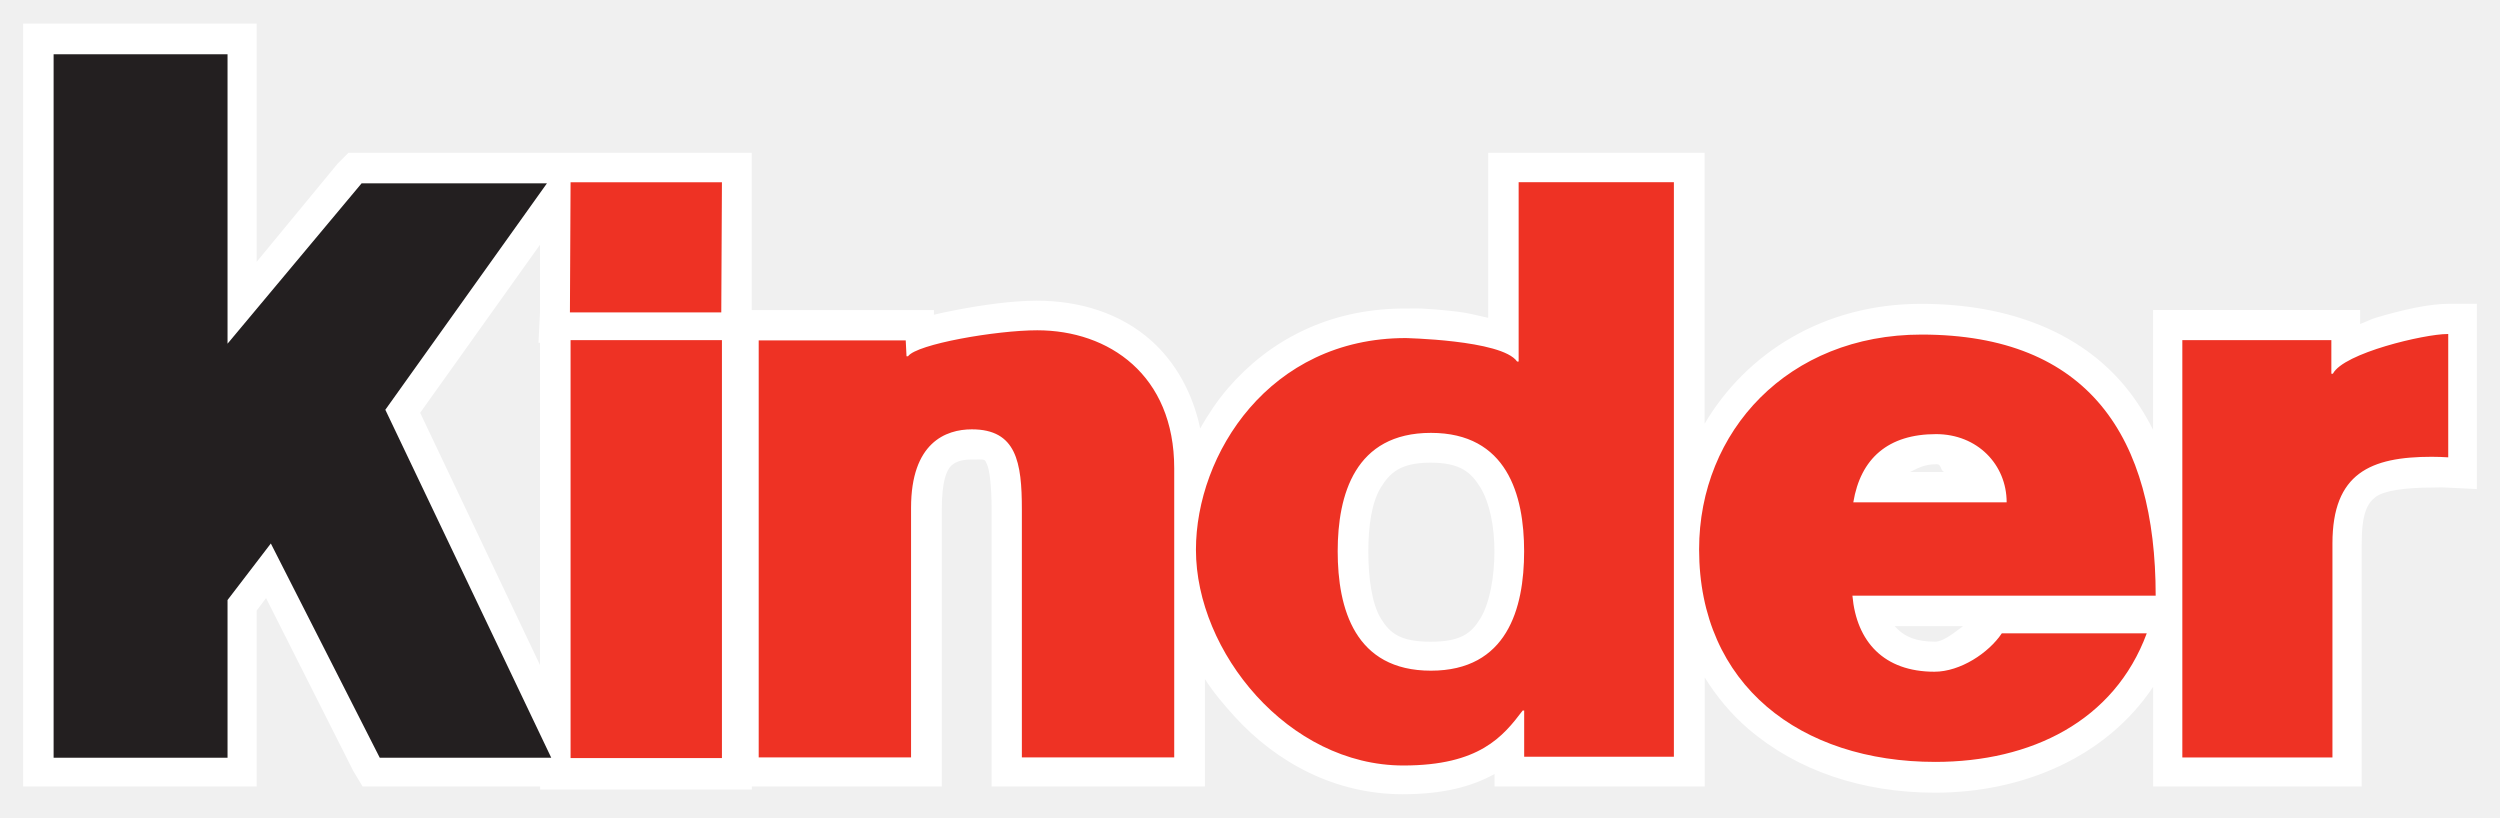
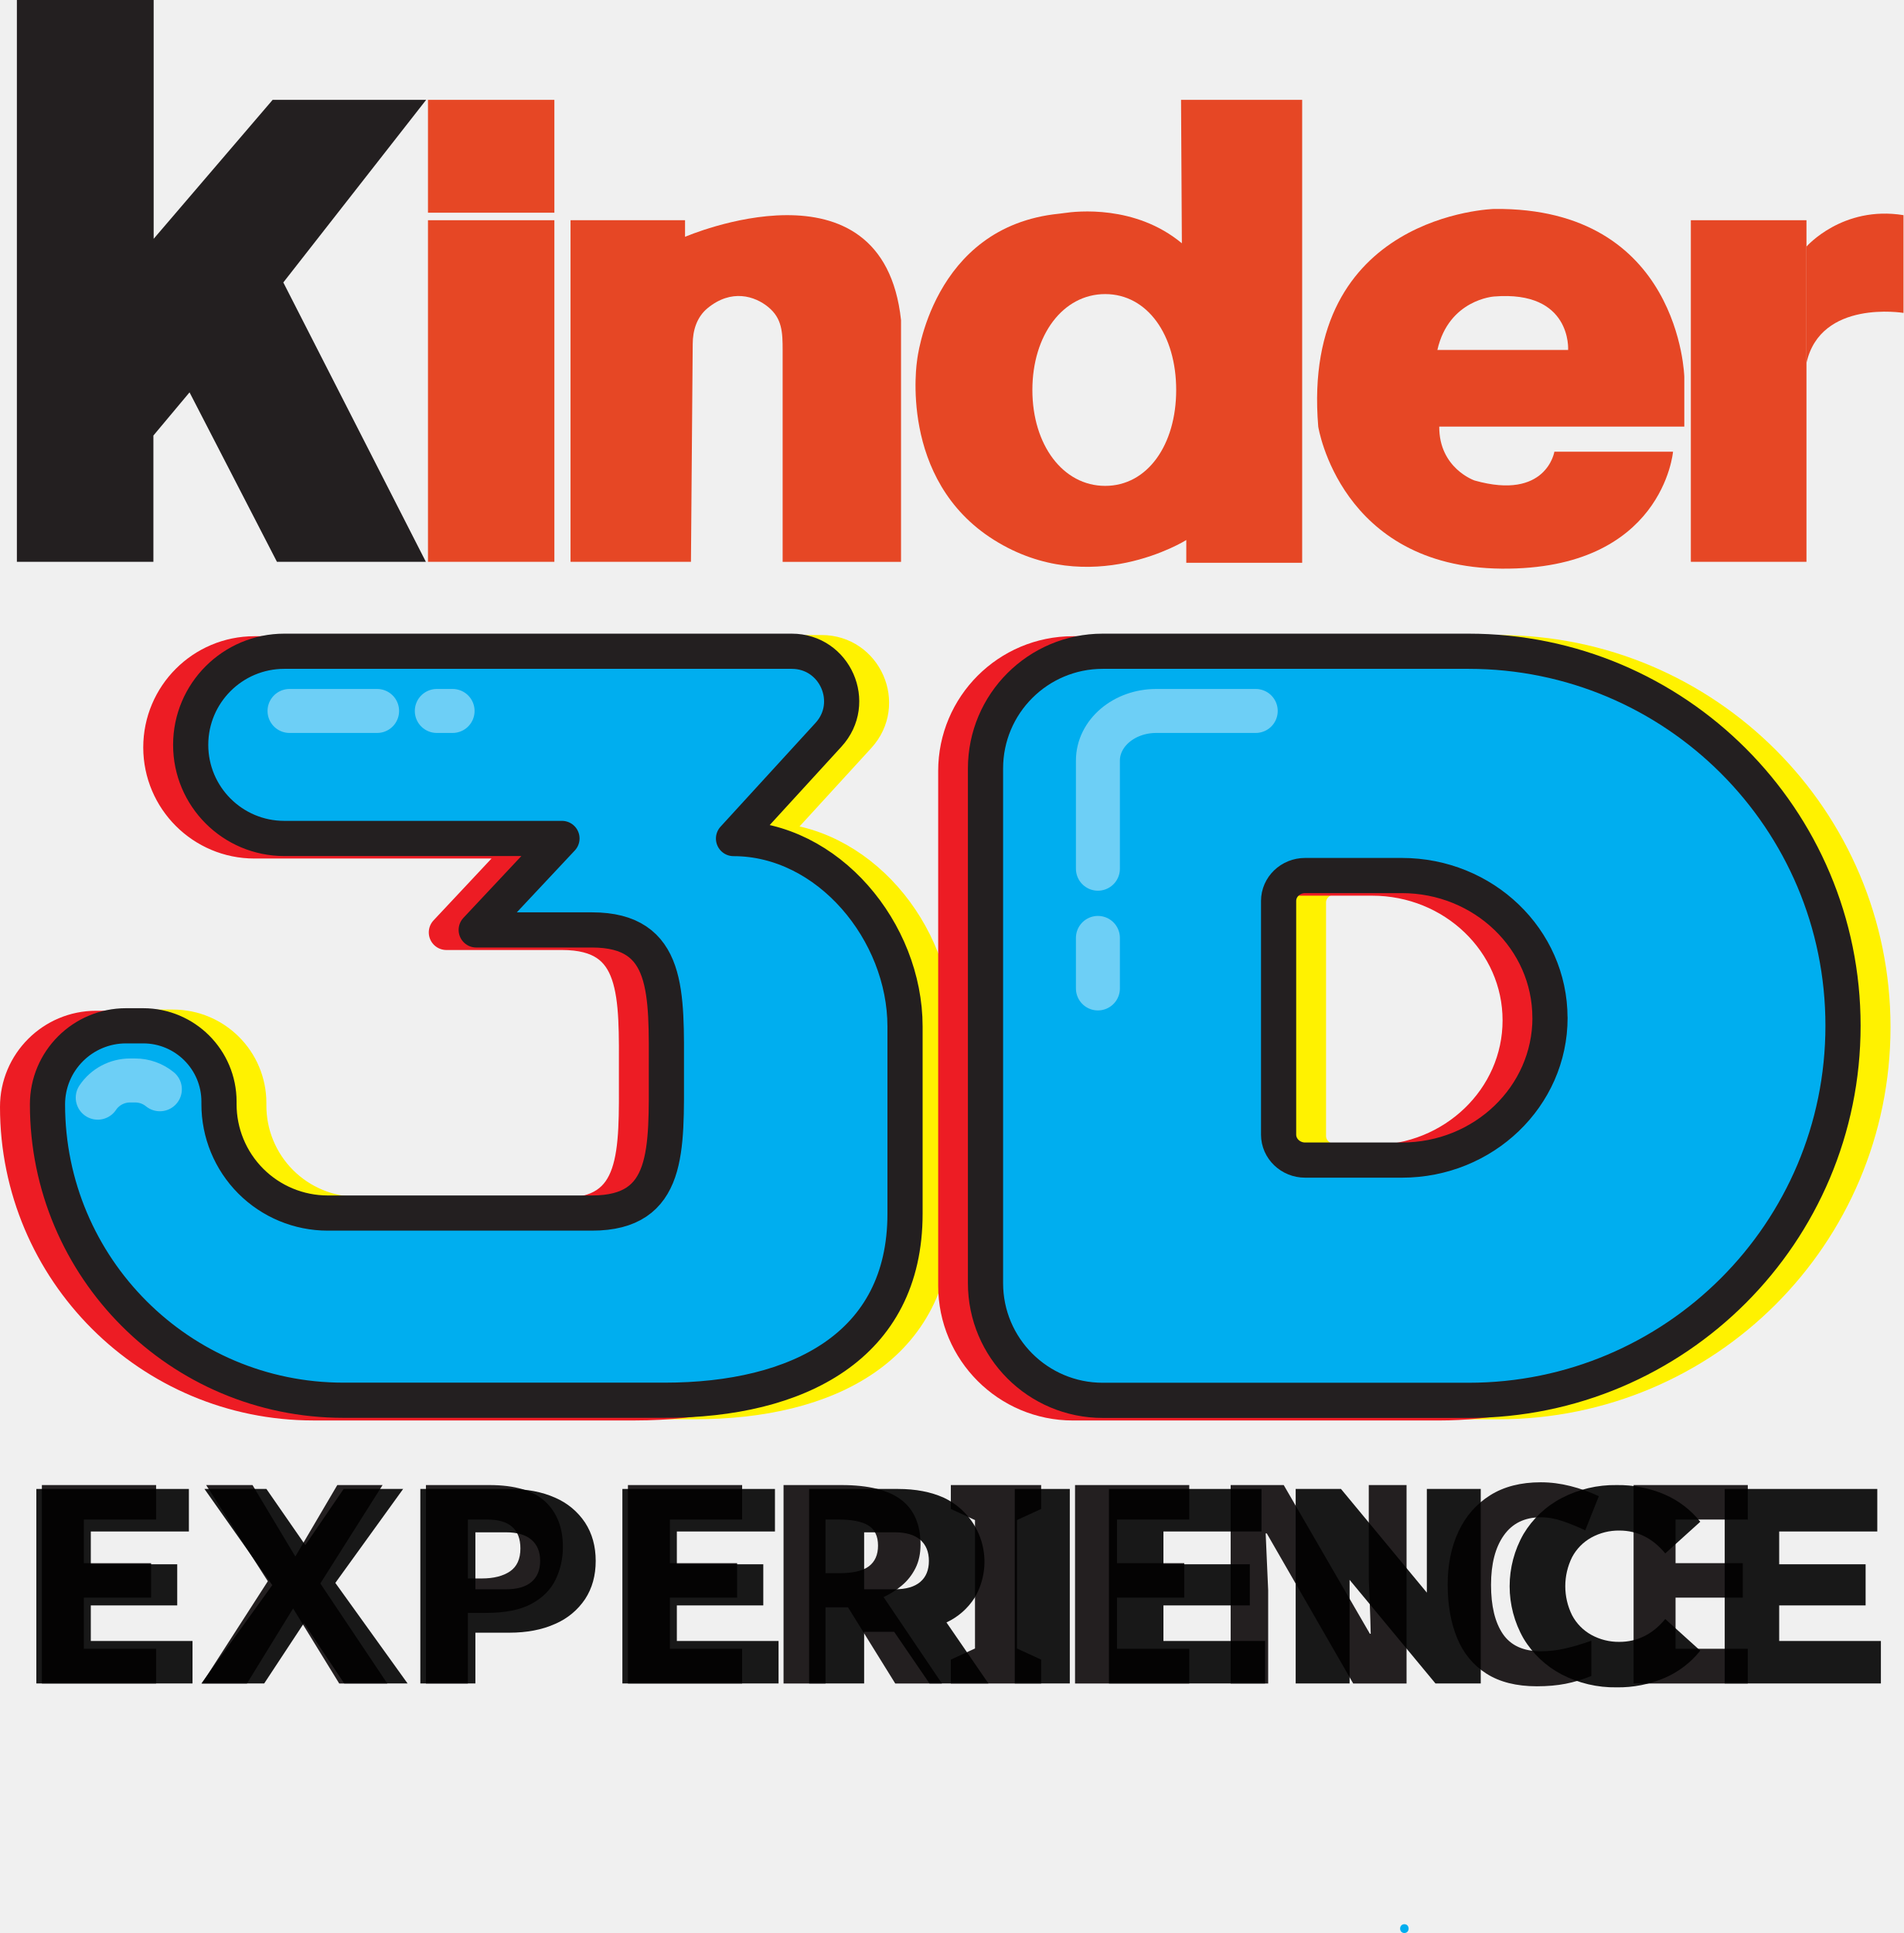
- <svg xmlns="http://www.w3.org/2000/svg" version="1.1" width="1024" height="335" viewBox="-0.464 -0.464 50.178 16.397" id="svg30351">
-   <defs id="defs30353" />
-   <path d="m 5e-5,0 0,0.625 0,14.125 0,0.562 0.625,0 3.469,0 0.594,0 0,-0.562 0,-2.969 0.188,-0.25 1.75,3.469 0.188,0.312 0.344,0 3.219,0 0,0.062 0.594,0 3.062,0 0.594,0 0,-0.062 0.125,0 3.062,0 0.625,0 0,-0.562 0,-5 c 0,-0.547 0.09,-0.781 0.188,-0.875 0.098,-0.094 0.246,-0.125 0.406,-0.125 0.3,0 0.259,-0.016 0.312,0.094 0.054,0.11 0.094,0.457 0.094,0.906 l 0,5 0,0.562 0.594,0 3.062,0 0.625,0 0,-0.562 0,-1.594 c 0.168,0.264 0.383,0.518 0.594,0.75 0.845,0.929 2.021,1.562 3.375,1.562 0.807,0 1.386,-0.152 1.844,-0.406 l 0,0.25 0.594,0 3,0 0.625,0 0,-0.625 0,-1.562 c 0.236,0.381 0.537,0.742 0.875,1.031 0.977,0.838 2.284,1.281 3.75,1.281 1.754,0 3.434,-0.712 4.375,-2.125 l 0,1.438 0,0.562 0.562,0 3.062,0 0.562,0 0,-0.562 0,-4.312 c 0,-0.598 0.11,-0.809 0.281,-0.938 0.172,-0.128 0.596,-0.188 1.156,-0.188 0.106,0 0.159,-0.006 0.25,0 l 0.625,0.031 0,-0.625 0,-2.5 0,-0.594 -0.562,0 c -0.395,0 -0.934,0.121 -1.469,0.281 -0.113,0.034 -0.203,0.086 -0.312,0.125 l 0,-0.281 -0.594,0 -3,0 -0.562,0 0,0.594 0,1.812 C 42.595,7.842 42.407,7.547 42.188,7.281 41.308,6.219 39.895,5.625 38.094,5.625 36.146,5.625 34.593,6.605 33.75,8.031 l 0,-4.844 0,-0.594 -0.625,0 -3.125,0 -0.594,0 0,0.594 0,2.719 c -0.21,-0.046 -0.418,-0.101 -0.625,-0.125 -0.284,-0.033 -0.528,-0.052 -0.719,-0.062 -0.096,-0.005 -0.199,0.001 -0.25,0 l -0.062,0 c -0.014,0 -0.049,-1.1e-4 -0.062,0 -1.52,0.012 -2.697,0.664 -3.5,1.594 C 23.969,7.565 23.788,7.842 23.625,8.125 23.474,7.407 23.126,6.799 22.656,6.375 22.021,5.802 21.187,5.562 20.344,5.562 c -0.479,0 -1.067,0.081 -1.625,0.188 -0.153,0.029 -0.299,0.059 -0.438,0.094 l 0,-0.094 -0.594,0 -2.938,0 -0.125,0 0,-2.562 0,-0.594 -0.594,0 -2.344,0 -0.719,0 -0.469,0 -3.688,0 -0.281,0 L 6.312,2.812 4.688,4.781 4.688,0.625 4.688,0 4.094,0 0.625,0 0,0 z m 10.375,4.438 0,1.344 -0.031,0.625 0.031,0 0,6.469 L 7.969,7.812 z m 17.875,4.375 c 0.601,0 0.816,0.199 1,0.5 0.184,0.301 0.281,0.776 0.281,1.281 0,0.516 -0.097,1.041 -0.281,1.344 -0.184,0.303 -0.399,0.469 -1,0.469 -0.601,0 -0.816,-0.166 -1,-0.469 -0.184,-0.303 -0.25,-0.828 -0.25,-1.344 0,-0.506 0.066,-0.981 0.25,-1.281 0.184,-0.301 0.399,-0.5 1,-0.5 z M 38.406,8.844 c 0.105,0 0.071,0.133 0.156,0.156 l -0.688,0 c 0.139,-0.066 0.272,-0.156 0.531,-0.156 z m -0.844,3.25 1.375,0 c -0.202,0.152 -0.405,0.312 -0.562,0.312 -0.386,0 -0.598,-0.103 -0.75,-0.25 -0.016,-0.016 -0.047,-0.045 -0.062,-0.062 z" id="path9328" style="fill:#ffffff;fill-opacity:1;fill-rule:nonzero;stroke:none" />
-   <path d="m 4.103,0.616 0,5.809 2.691,-3.219 3.72,0 -3.244,4.545 3.33,6.984 -3.442,0 -2.186,-4.3 -0.869,1.135 0,3.165 -3.491,0 0,-14.119 3.491,0 z" id="path9398" style="fill:#231f20;fill-opacity:1;fill-rule:nonzero;stroke:none" />
-   <path d="m 48.673,6.231 c -0.005,0 -0.01,0 -0.016,0 -0.454,0 -2.083,0.381 -2.297,0.797 l -0.031,0 0,-0.675 -2.991,0 0,8.377 3.013,0 0,-4.296 c 0,-1.412 0.766,-1.739 1.994,-1.739 0.122,0 0.231,0.005 0.33,0.011 l 0,-2.476 z m -8.861,3.378 c 0,-0.756 -0.586,-1.369 -1.417,-1.369 -0.961,0 -1.515,0.487 -1.661,1.369 l 3.079,0 z m -3.096,1.873 c 0.083,0.929 0.636,1.527 1.646,1.527 0.521,0 1.091,-0.378 1.353,-0.771 l 2.909,0 c -0.651,1.763 -2.322,2.581 -4.245,2.581 -2.704,0 -4.74,-1.542 -4.74,-4.266 0,-2.376 1.791,-4.311 4.464,-4.311 3.356,0 4.7,2.061 4.7,5.24 l -6.086,0 z m -8.46,-3.267 c -1.528,0 -1.871,1.245 -1.871,2.377 0,1.151 0.344,2.396 1.871,2.396 1.528,0 1.871,-1.245 1.871,-2.396 0,-1.133 -0.344,-2.377 -1.871,-2.377 m 4.878,6.5 -3.006,0 0,-0.927 -0.03,0 c -0.394,0.52 -0.866,1.103 -2.394,1.103 -2.312,0 -4.164,-2.283 -4.164,-4.329 0,-1.92 1.472,-4.25 4.211,-4.25 -0.081,0 1.934,0.03 2.235,0.471 l 0.031,0 0,-3.599 3.116,0 0,11.531 z m -18.369,-8.356 2.95,0 0.016,0.319 0.03,0 c 0.17,-0.244 1.771,-0.522 2.594,-0.522 1.436,0 2.749,0.896 2.749,2.769 l 0,5.804 -3.058,0 0,-4.979 c 0,-0.945 -0.109,-1.606 -1.004,-1.606 -0.525,0 -1.22,0.268 -1.22,1.575 l 0,5.01 -3.058,0 0,-8.369 z m -0.739,8.383 -3.038,0 0,-8.389 3.038,0 0,8.389 z m -0.013,-8.945 -3.038,0 0.013,-2.612 3.038,0 -0.013,2.612 z" id="path9420" style="fill:#ee3224;fill-opacity:1;fill-rule:nonzero;stroke:none" />
+ <svg xmlns="http://www.w3.org/2000/svg" viewBox="0 0 1082.31 1098.86">
+   <defs>
+     <style>.cls-1,.cls-2,.cls-3,.cls-5{fill:none;}.cls-1,.cls-2{stroke:#fff200;}.cls-1,.cls-2,.cls-3,.cls-4,.cls-5{stroke-linecap:round;stroke-linejoin:round;}.cls-1,.cls-3,.cls-4{stroke-width:20px;}.cls-2,.cls-5{stroke-width:25px;}.cls-3{stroke:#ed1c24;}.cls-13,.cls-4{fill:#00aeef;}.cls-4{stroke:#231f20;}.cls-5{stroke:#6dcff6;}.cls-6{font-size:158px;font-family:Montserrat-ExtraBold, Montserrat;font-weight:700;}.cls-11,.cls-6{fill:#231f20;}.cls-7{letter-spacing:-0.01em;}.cls-8{letter-spacing:-0.02em;}.cls-9{letter-spacing:-0.01em;}.cls-10{fill:url(#linear-gradient);}.cls-12{fill:#e64725;}</style>
+     <linearGradient id="linear-gradient" x1="545.06" y1="1095.88" x2="545.06" y2="980.85" gradientUnits="userSpaceOnUse">
+       <stop offset="0" stop-color="#211e71" />
+       <stop offset="0.05" stop-color="#191756" stop-opacity="0.98" />
+       <stop offset="0.12" stop-color="#11103b" stop-opacity="0.95" />
+       <stop offset="0.2" stop-color="#0b0a25" stop-opacity="0.93" />
+       <stop offset="0.29" stop-color="#060514" stop-opacity="0.92" />
+       <stop offset="0.4" stop-color="#030209" stop-opacity="0.91" />
+       <stop offset="0.56" stop-color="#010002" stop-opacity="0.9" />
+       <stop offset="1" stop-opacity="0.9" />
+     </linearGradient>
+   </defs>
+   <g id="Layer_2" data-name="Layer 2">
+     <g id="Screen_01" data-name="Screen 01">
+       <path class="cls-1" d="M178.61,371H467.14c24.66,0,37.55,29.3,20.9,47.48l-54,59h0c53.86,0,97.52,53,97.52,106.85V690.81c0,75.42-61.14,106-136.56,106H212.16A168.23,168.23,0,0,1,43.94,628.58h0a44.67,44.67,0,0,1,44.67-44.67h9.75a43.1,43.1,0,0,1,43.1,43.1v1.35a61.84,61.84,0,0,0,61.78,62h150.3c44.44,0,42.29-36,42.29-80.48h0c0-44.45,2.15-80.49-42.3-80.49h-65.8l48.76-51.95H178.61a53.23,53.23,0,0,1-53.23-53.23h0A53.23,53.23,0,0,1,178.61,371Z" />
+       <path class="cls-1" d="M852,371H644a66.65,66.65,0,0,0-66.65,66.65V730.17A66.65,66.65,0,0,0,644,796.83H852c117.59,0,212.92-95.33,212.92-212.92h0C1064.94,466.32,969.61,371,852,371Zm46.27,208.38c0,44.67-37.71,80.88-84.22,80.88h-55c-8.33,0-15.07-6.48-15.07-14.48V513c0-8,6.74-14.48,15.07-14.48h55c46.51,0,84.22,36.22,84.22,80.89Z" />
+       <path class="cls-2" d="M730.92,404.93H674.39c-18.31,0-33.16,12.64-33.16,28.23V494.6" />
+       <line class="cls-2" x1="231.39" y1="404.93" x2="181.59" y2="404.93" />
+       <path class="cls-2" d="M72.53,624.77A22.17,22.17,0,0,1,90.93,615h2.89a22.13,22.13,0,0,1,14.05,5" />
+       <line class="cls-2" x1="641.23" y1="533.94" x2="641.23" y2="562.67" />
+       <line class="cls-2" x1="265.32" y1="404.93" x2="274.31" y2="404.93" />
+       <path class="cls-3" d="M144.68,371.67H433.21c24.65,0,37.55,29.3,20.89,47.48l-54,59h0c53.85,0,97.52,53,97.52,106.85V691.49c0,75.42-61.15,106-136.57,106H178.23A168.23,168.23,0,0,1,10,629.27h0a44.67,44.67,0,0,1,44.68-44.68h9.74a43.1,43.1,0,0,1,43.1,43.1V629a61.83,61.83,0,0,0,61.78,62H319.6c44.45,0,42.3-36,42.3-80.47h0c0-44.45,2.14-80.48-42.31-80.48H253.8l48.76-52H144.68A53.23,53.23,0,0,1,91.45,424.9h0A53.23,53.23,0,0,1,144.68,371.67Z" />
+       <path class="cls-3" d="M818.09,371.67h-208a66.65,66.65,0,0,0-66.65,66.66V730.86a66.65,66.65,0,0,0,66.65,66.65h208c117.59,0,212.91-95.33,212.91-212.92h0C1031,467,935.68,371.67,818.09,371.67Zm46.26,208.38c0,44.67-37.7,80.88-84.22,80.88h-55c-8.32,0-15.07-6.48-15.07-14.47V513.64c0-8,6.75-14.47,15.07-14.47h55c46.52,0,84.22,36.21,84.22,80.88Z" />
+       <path class="cls-3" d="M697,405.61H640.46c-18.32,0-33.17,12.64-33.17,28.23v61.45" />
+       <line class="cls-3" x1="197.45" y1="405.61" x2="147.65" y2="405.61" />
+       <path class="cls-3" d="M38.6,625.45A22.13,22.13,0,0,1,57,615.68h2.9a22,22,0,0,1,14,5" />
+       <line class="cls-3" x1="607.29" y1="534.63" x2="607.29" y2="563.35" />
+       <line class="cls-3" x1="231.39" y1="405.61" x2="240.37" y2="405.61" />
+       <path class="cls-4" d="M161.65,370.22H450.18c24.65,0,37.54,29.3,20.89,47.48l-54,59h0c53.86,0,97.52,53,97.52,106.85V690c0,75.42-61.14,106-136.56,106H195.2A168.23,168.23,0,0,1,27,627.81h0a44.67,44.67,0,0,1,44.68-44.67h9.74a43.1,43.1,0,0,1,43.1,43.1v1.35a61.83,61.83,0,0,0,61.78,62h150.3c44.45,0,42.29-36,42.3-80.47h0c0-44.45,2.14-80.48-42.31-80.48H270.77l48.76-52H161.65a53.23,53.23,0,0,1-53.23-53.23h0A53.23,53.23,0,0,1,161.65,370.22Z" />
+       <path class="cls-4" d="M835.05,370.22H627a66.65,66.65,0,0,0-66.65,66.65V729.41A66.65,66.65,0,0,0,627,796.06h208c117.6,0,212.92-95.33,212.92-212.92h0C1048,465.55,952.65,370.22,835.05,370.22ZM881.32,578.6c0,44.67-37.7,80.88-84.22,80.88h-55C733.78,659.48,727,653,727,645V512.19c0-8,6.75-14.47,15.07-14.47h55c46.52,0,84.22,36.21,84.22,80.88Z" />
+       <path class="cls-5" d="M714,404.16H657.42c-18.31,0-33.16,12.64-33.16,28.23v61.45" />
+       <line class="cls-5" x1="214.42" y1="404.16" x2="164.62" y2="404.16" />
+       <path class="cls-5" d="M55.57,624A22.14,22.14,0,0,1,74,614.22h2.9a22.12,22.12,0,0,1,14,5" />
+       <line class="cls-5" x1="624.26" y1="533.18" x2="624.26" y2="561.9" />
+       <line class="cls-5" x1="248.36" y1="404.16" x2="257.34" y2="404.16" />
+       <text class="cls-6" transform="translate(9.6 957.03)">
+         <tspan class="cls-7">E</tspan>
+         <tspan class="cls-8" x="105.23" y="0">X</tspan>
+         <tspan class="cls-9" x="218.36" y="0">P</tspan>
+         <tspan x="333.22" y="0">ERIENCE</tspan>
+       </text>
+       <path class="cls-10" d="M109.46,932.86V957H20.66V846.43H107.4v24.18H51.63v18.64h49.14v23.38H51.63v20.23Z" />
+       <path class="cls-10" d="M195.72,957l-22.91-34.28L150.22,957H114.51L154.8,901.1l-38.55-54.67h35.23l22.12,31.92,21.81-31.92h33.81l-38.55,53.41L231.75,957Z" />
+       <path class="cls-10" d="M315.65,851.41a38.68,38.68,0,0,1,17.06,14.22q6,9.24,6,21.72t-6,21.65a38.85,38.85,0,0,1-17.06,14.14q-11.07,5-26.07,5H270.3V957H239V846.43h50.56Q304.58,846.43,315.65,851.41Zm-13.43,47.87q4.89-4.18,4.9-11.93t-4.9-12q-4.91-4.27-14.54-4.27H270.3v32.39h17.38Q297.31,903.47,302.22,899.28Z" />
+       <path class="cls-10" d="M442.68,932.86V957h-88.8V846.43h86.75v24.18H384.85v18.64H434v23.38H384.85v20.23Z" />
+       <path class="cls-10" d="M508.41,927.64H491.34V957H460.06V846.43h50.56q15,0,26.07,5a40.23,40.23,0,0,1,17.46,56.88,38,38,0,0,1-16,14L562,957h-33.5Zm14.85-52.29q-4.9-4.27-14.54-4.27H491.34v32.39h17.38q9.64,0,14.54-4.19t4.9-11.93Q528.16,879.61,523.26,875.35Z" />
+       <path class="cls-10" d="M577,846.43h31.28V957H577Z" />
+       <path class="cls-10" d="M719.33,932.86V957H630.54V846.43h86.74v24.18H661.51v18.64h49.13v23.38H661.51v20.23Z" />
+       <path class="cls-10" d="M841.94,846.43V957H816.19L767.37,898.1V957H736.71V846.43h25.76l48.82,58.94V846.43Z" />
+       <path class="cls-10" d="M888,951.9a55,55,0,0,1-21.73-20.46,59.8,59.8,0,0,1,0-59.41A54.91,54.91,0,0,1,888,851.57a65.41,65.41,0,0,1,31.2-7.35,67,67,0,0,1,27.34,5.37,52.58,52.58,0,0,1,20.22,15.49l-19.91,18q-10.74-13-26.07-13a32.17,32.17,0,0,0-16,4,27.47,27.47,0,0,0-10.91,11.14,37.15,37.15,0,0,0,0,33,27.35,27.35,0,0,0,10.91,11.14,32.07,32.07,0,0,0,16,4q15.33,0,26.07-13l19.91,18a52.56,52.56,0,0,1-20.22,15.48,67,67,0,0,1-27.34,5.37A65.52,65.52,0,0,1,888,951.9Z" />
+       <path class="cls-10" d="M1069.46,932.86V957h-88.8V846.43h86.75v24.18h-55.78v18.64h49.14v23.38h-49.14v20.23Z" />
+       <polygon class="cls-11" points="9.6 0 87.37 0 87.37 135.76 155.02 56.76 242.31 56.76 161 160.68 161 160.39 242.15 319.38 157.47 319.38 107.77 223.04 87.22 247.59 87.22 319.38 9.6 319.38 9.6 0" />
+       <rect class="cls-12" x="243.34" y="56.76" width="71.87" height="64.16" />
+       <rect class="cls-12" x="243.34" y="125.19" width="71.87" height="194.18" />
+       <rect class="cls-12" x="961.4" y="125.19" width="65.74" height="194.18" />
+       <path class="cls-12" d="M324.4,125.19h65.11v9.44S502,86,512.32,182v137.4H445V199.18c0-10.29-.26-18.16-8.23-24.67-7.53-6.16-20.88-10.55-34.54.75-6,5-8.36,12.52-8.36,20.36l-1,123.76H324.4Z" />
+       <path class="cls-12" d="M671.53,56.76,672,138.3c-26.46-22-60-18.23-66.84-17.19-1,.16-2,.28-3,.38-72.61,7.31-80.7,83.32-80.7,83.32s-11,67.88,43.79,102.18,109.26,0,109.26,0v12.93h65.89V56.76ZM628.4,276.21c-24,0-41.4-23.27-41.4-54.52s17.39-54.51,41.4-54.51,40.37,23.26,40.37,54.51S652.4,276.21,628.4,276.21Z" />
+       <path class="cls-12" d="M957.68,214.26s-2.26-96.55-108.07-95.48c0,0-110.16,2.73-100.07,123.74,0,0,12.49,79.94,104.26,80.74s97.47-66.49,97.47-66.49H883.81s-4.51,27.91-45.36,16.39c0,0-20.23-6.89-20.11-30.64H957.68Zm-140.4-15.32c6.49-28.7,32.19-30.38,32.19-30.38,44.39-3.63,42.15,30.38,42.15,30.38Z" />
+       <path class="cls-12" d="M1027.14,140.18s20.48-23.51,55.17-17.87v55.57s-47.15-7.82-55.17,28.48Z" />
+       <path class="cls-13" d="M798.51,1098.86c3.22,0,3.22-5,0-5s-3.22,5,0,5Z" />
+     </g>
+   </g>
</svg>
